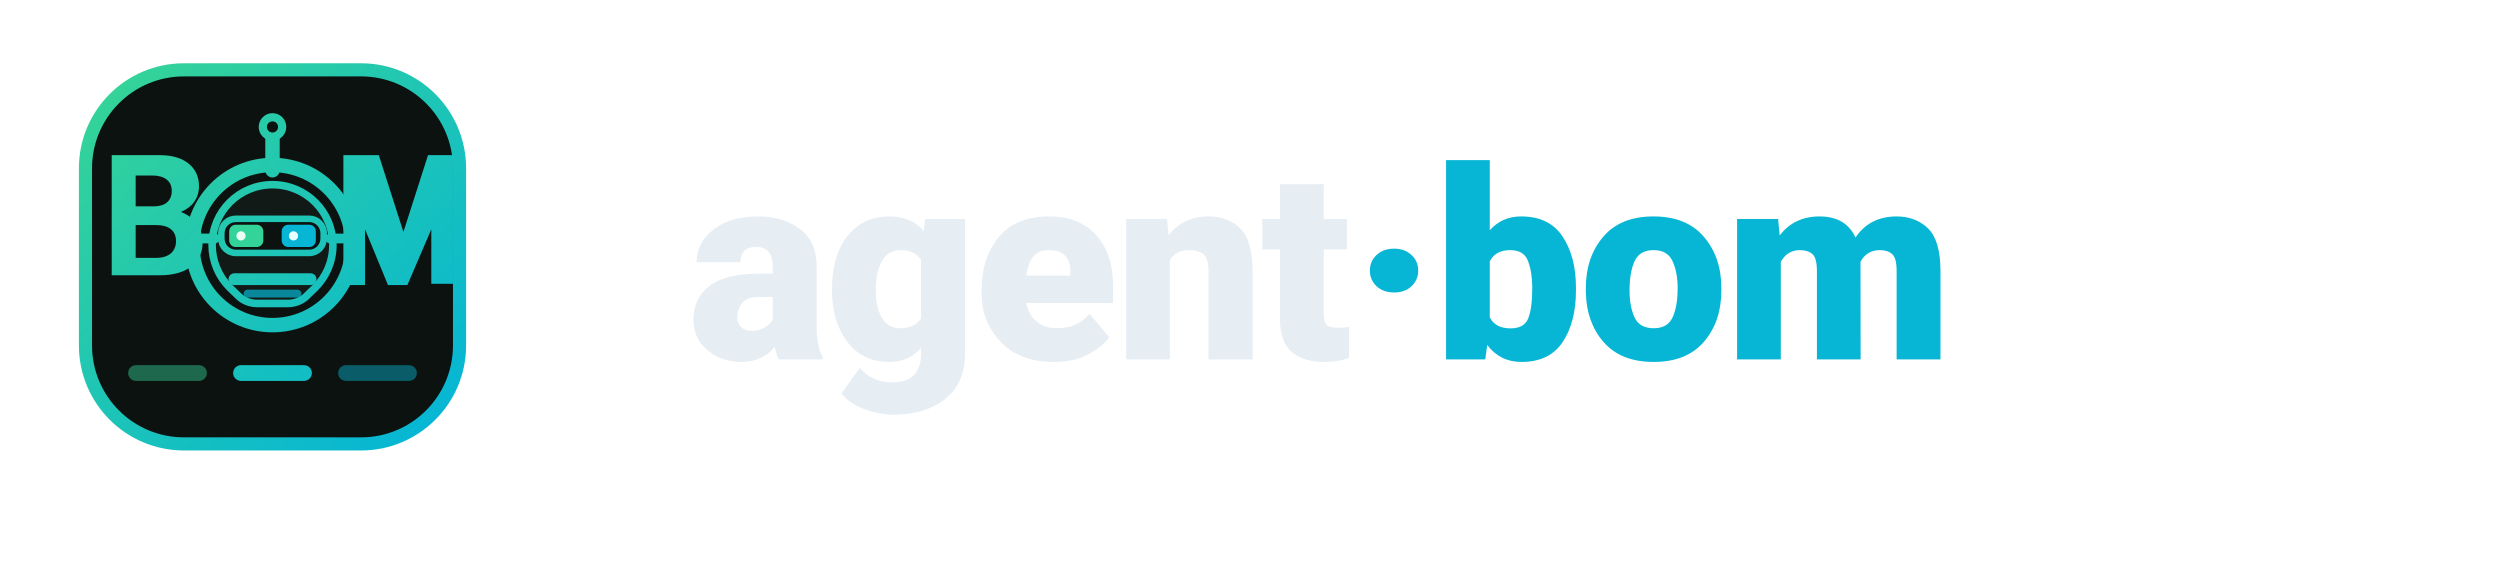
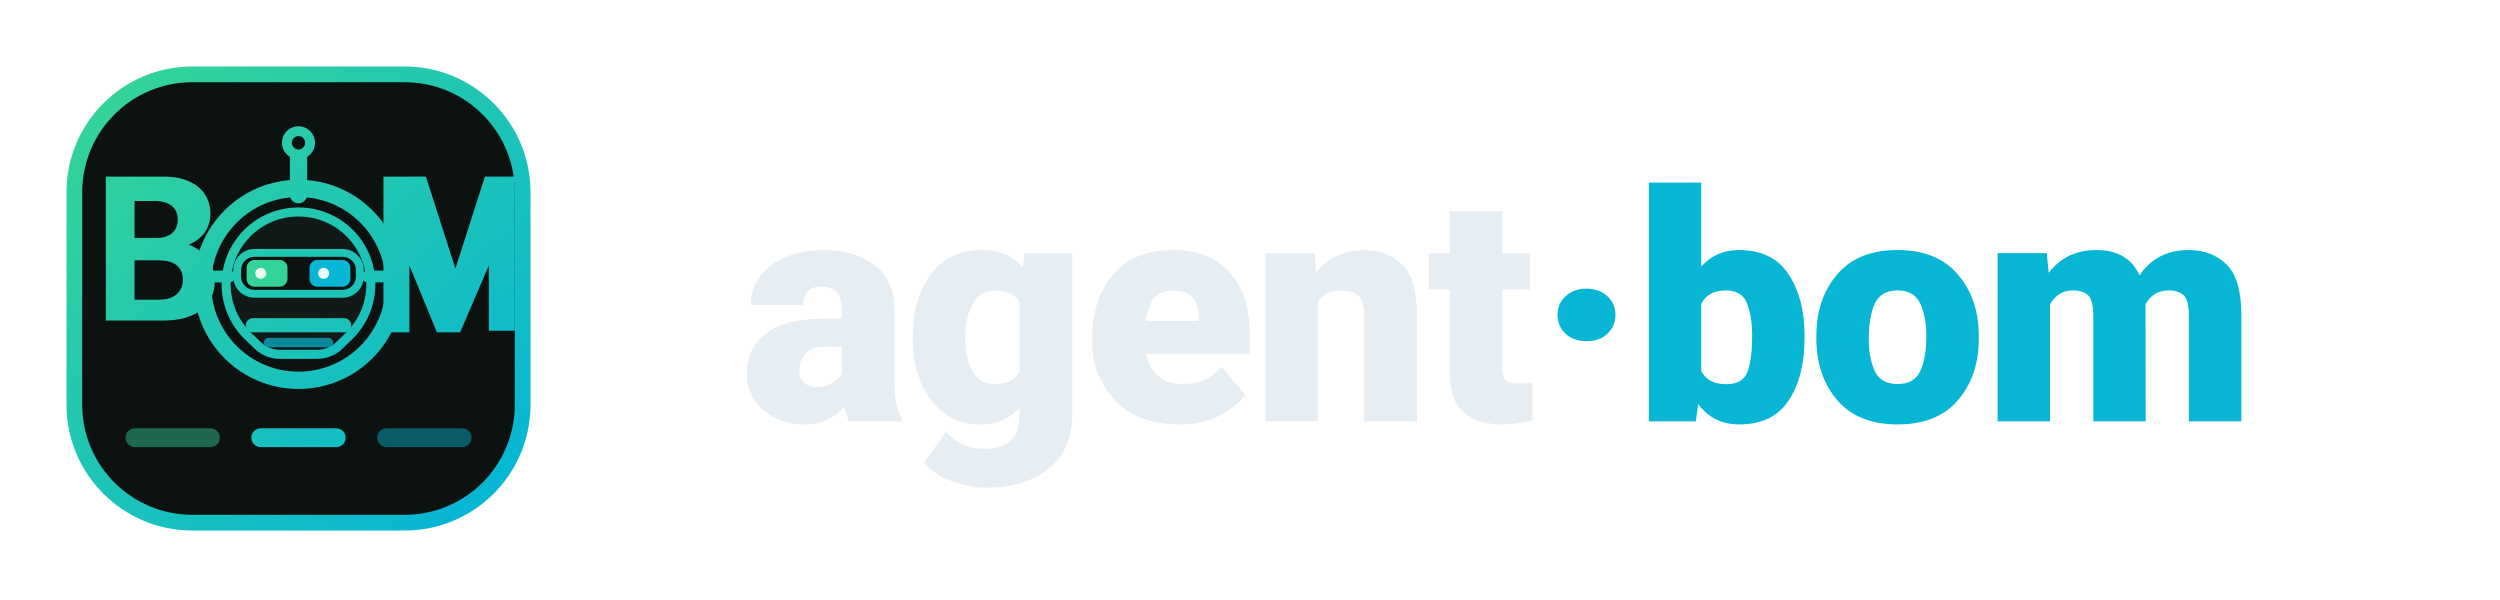
- <svg xmlns="http://www.w3.org/2000/svg" viewBox="0 0 320 72" fill="none" role="img" aria-label="agent-bom — agent in the BOM">
+ <svg xmlns="http://www.w3.org/2000/svg" viewBox="3 1 267 64" fill="none" role="img" aria-label="agent-bom — agent in the BOM">
  <g transform="translate(8, 6) scale(0.84)">
    <defs>
      <linearGradient id="abg" x1="8" y1="6" x2="56" y2="58" gradientUnits="userSpaceOnUse">
        <stop offset="0%" stop-color="#34d399" />
        <stop offset="100%" stop-color="#06b6d4" />
      </linearGradient>
    </defs>
    <rect x="3.5" y="3.5" width="57" height="57" rx="15" fill="#0c1210" stroke="url(#abg)" stroke-width="2" />
    <path fill="url(#abg)" d="M7.5 16.5h7.4c3.7 0 5.9 1.9 5.9 4.7 0 1.9-1.05 3.25-2.75 3.95 2 .8 3.3 2.35 3.3 4.7 0 3.05-2.45 4.95-6.45 4.95H7.5V16.5zm3.65 3.1v4.7h2.8c1.7 0 2.7-.85 2.7-2.35s-1.1-2.35-2.95-2.35H11.15zm0 7.55v5h3.15c1.85 0 3-.95 3-2.55s-1.1-2.45-3.05-2.45H11.15z" />
    <circle cx="32" cy="30.2" r="12.2" fill="none" stroke="url(#abg)" stroke-width="2.2" />
    <path fill="#111a17" stroke="url(#abg)" stroke-width="1.15" d="M22.8 30.2c0-5.1 4.1-9.2 9.2-9.2s9.2 4.1 9.2 9.2c0 2.55-1.05 4.85-2.7 6.5l-1.4 1.35c-.7.65-1.7 1.05-2.75 1.05h-4.7c-1.05 0-2.05-.4-2.75-1.05l-1.4-1.35a9.15 9.15 0 0 1-2.7-6.5z" />
    <rect x="24.2" y="26.2" width="15.6" height="5.2" rx="2.2" fill="#0c1210" stroke="url(#abg)" stroke-width="1" />
    <rect x="25.4" y="27.1" width="5.2" height="3.4" rx="1" fill="#34d399" />
    <rect x="33.4" y="27.1" width="5.2" height="3.4" rx="1" fill="#06b6d4" />
    <circle cx="27.2" cy="28.8" r="0.7" fill="#ecfdf5" />
    <circle cx="35.2" cy="28.8" r="0.7" fill="#ecfeff" />
    <path d="M26.2 35.4h11.6" fill="none" stroke="url(#abg)" stroke-width="1.8" stroke-linecap="round" />
    <path d="M28.2 37.6h7.6" fill="none" stroke="#06b6d4" stroke-width="1.2" stroke-linecap="round" opacity="0.7" />
    <path d="M21.4 29.2h1.8M40.8 29.2h1.8" stroke="url(#abg)" stroke-width="1.5" stroke-linecap="round" />
    <path d="M32 18.8V13.8" stroke="url(#abg)" stroke-width="2.2" stroke-linecap="round" />
    <circle cx="32" cy="12.2" r="2.1" fill="url(#abg)" />
    <circle cx="32" cy="12.2" r="0.85" fill="#0c1210" />
    <path fill="url(#abg)" d="M44.5 16.5h3.7l3.75 11.7 3.75-11.7H59.5v19.6h-3.3V27.8l-3.65 8.5h-2.95l-3.5-8.5v8.5h-3.3V16.5h1.7z" />
    <rect x="10" y="48.5" width="12" height="2.4" rx="1.2" fill="#34d399" fill-opacity="0.45" />
    <rect x="26" y="48.5" width="12" height="2.4" rx="1.2" fill="url(#abg)" />
    <rect x="42" y="48.5" width="12" height="2.4" rx="1.2" fill="#06b6d4" fill-opacity="0.45" />
  </g>
-   <text x="88" y="46" font-family="system-ui, -apple-system, 'Segoe UI', Roboto, sans-serif" font-size="34" font-weight="800" letter-spacing="-0.5" fill="#e6edf3">agent<tspan fill="url(#abg)">·bom</tspan>
+   <text x="82" y="46" font-family="system-ui, -apple-system, 'Segoe UI', Roboto, sans-serif" font-size="34" font-weight="800" letter-spacing="-0.5" fill="#e6edf3">agent<tspan fill="url(#abg)">·bom</tspan>
  </text>
</svg>
